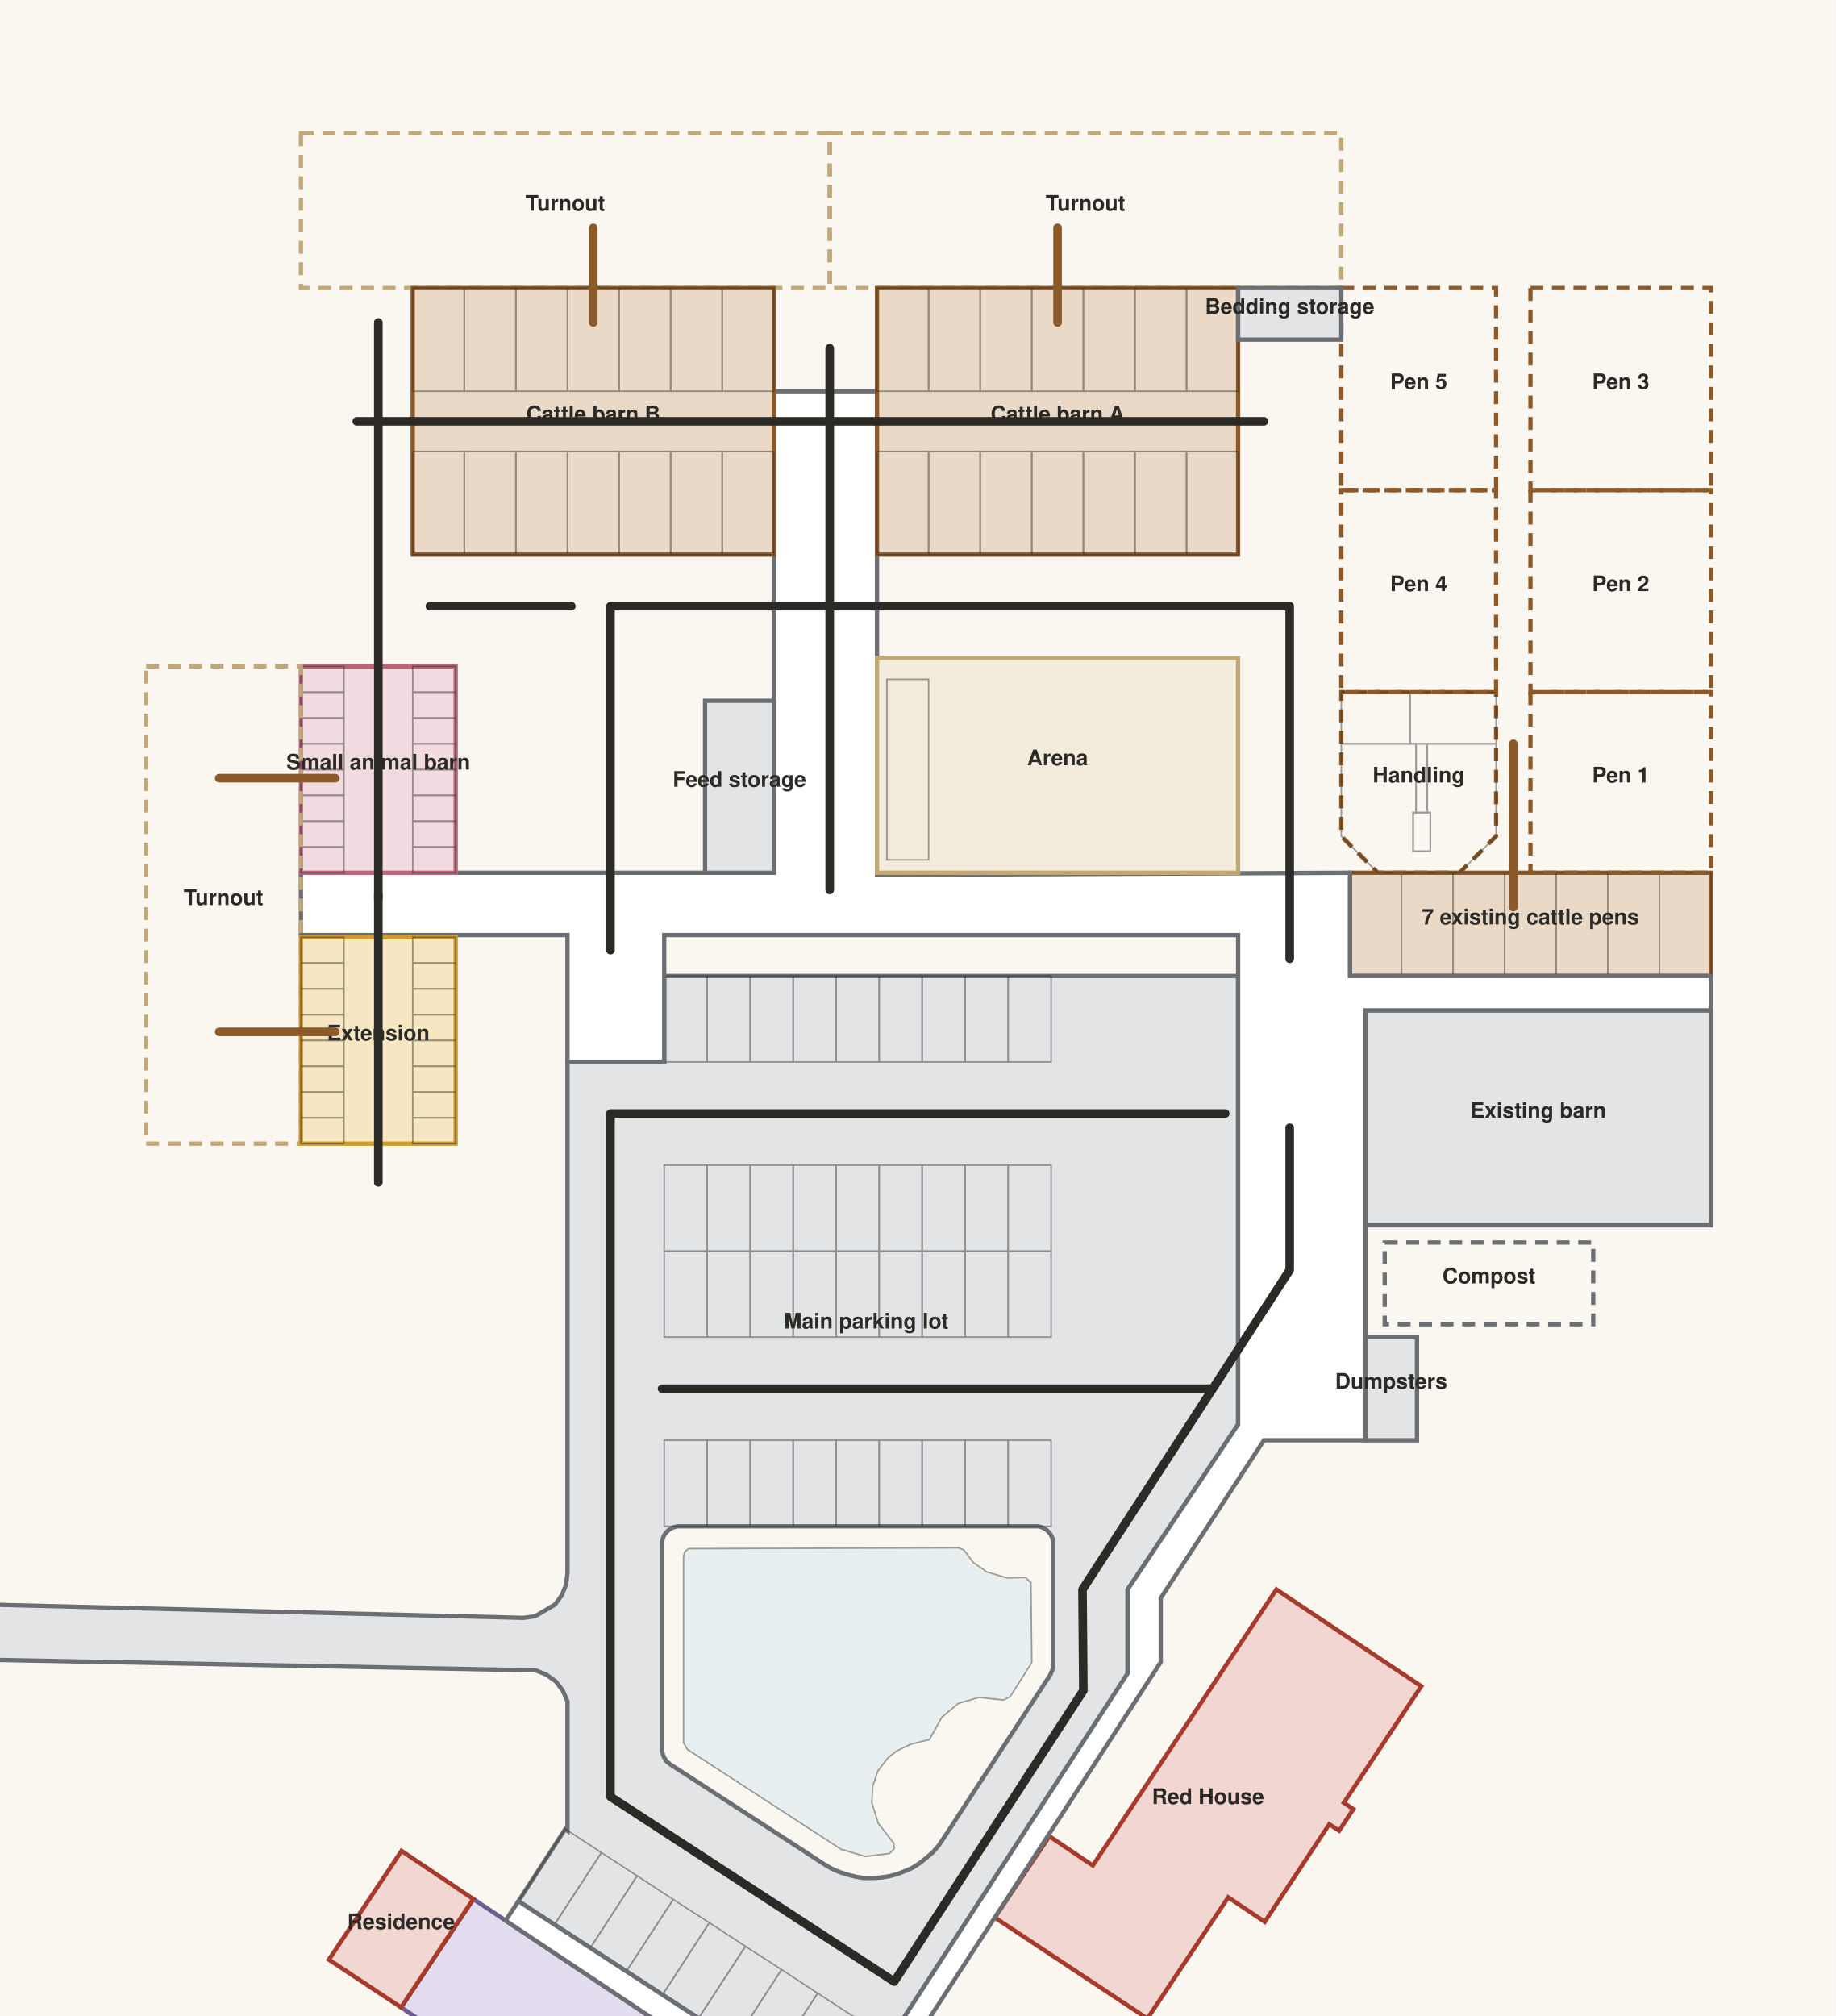
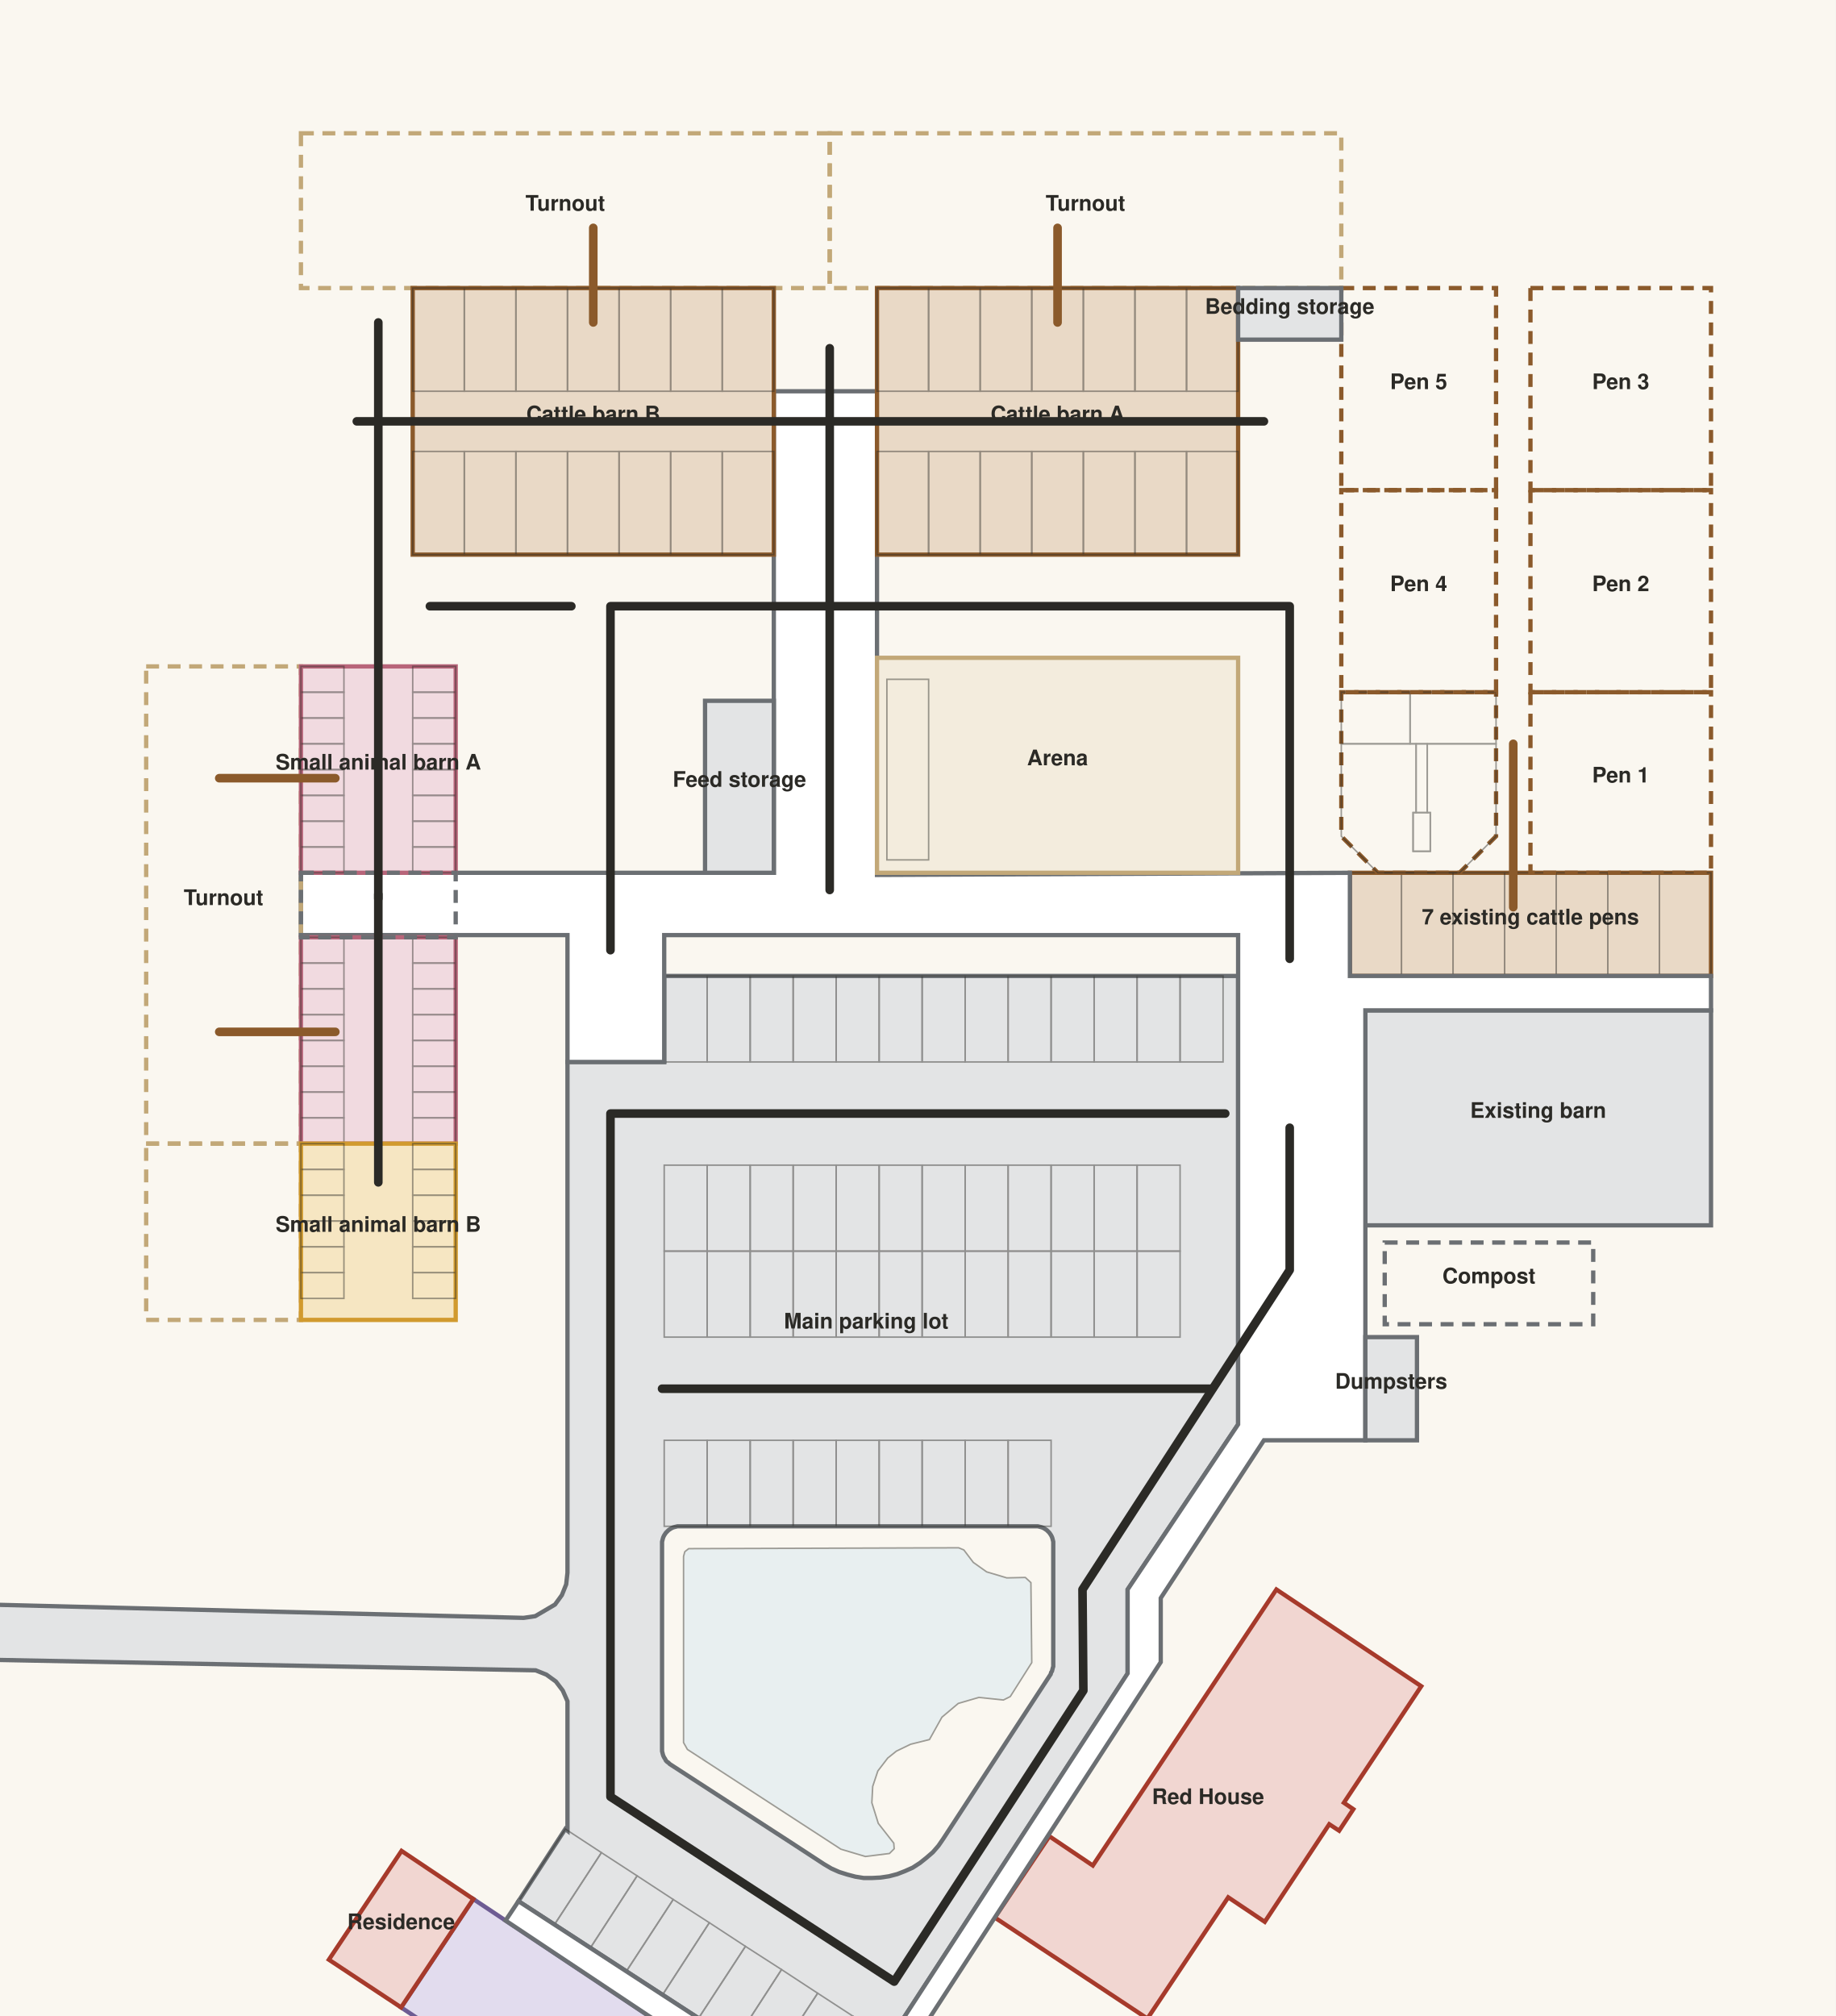
<svg xmlns="http://www.w3.org/2000/svg" viewBox="-118 13 427 468.9" font-family="Avenir Next,Helvetica,Arial,sans-serif">
  <rect x="-118" y="13" width="427" height="468.9" fill="#FAF7F0" />
  <g id="level-1">
    <g id="existing-barn">
      <rect x="199.6" y="248" width="80.4" height="50" fill="#E3E4E5" stroke="#6B6F73" stroke-width="1" />
      <text x="239.8" y="273.0" text-anchor="middle" font-size="5" font-weight="700" fill="#2B2A26">Existing barn</text>
    </g>
    <g id="existing-pens">
      <rect x="196" y="216" width="84" height="24" fill="#E9D9C6" stroke="#8B5A2B" stroke-width="1" />
      <g fill="none" stroke="#2B2A26" stroke-width=".35" opacity=".45">
        <rect x="196" y="216" width="12" height="24" />
        <rect x="208" y="216" width="12" height="24" />
        <rect x="220" y="216" width="12" height="24" />
        <rect x="232" y="216" width="12" height="24" />
        <rect x="244" y="216" width="12" height="24" />
        <rect x="256" y="216" width="12" height="24" />
        <rect x="268" y="216" width="12" height="24" />
      </g>
      <text x="238.0" y="228.0" text-anchor="middle" font-size="5" font-weight="700" fill="#2B2A26">7 existing cattle pens</text>
    </g>
    <g id="parking">
      <path fill-rule="evenodd" d="M-287.8,372.3 L-287.8,406.0 L-277.8,396.0 L6.6,401.5 L9.1,402.5 L11.3,404.1 L12.9,406.2 L14.0,408.7 L14.0,438.8 L13.5,438.4 L2.6,455.2 L78.0,504.2 L144.3,402.3 L144.3,382.7 L170.0,344.3 L170.0,240.0 L36.5,240.0 L36.5,260.0 L14.0,260.0 L14.0,378.8 L13.7,381.5 L12.7,384.0 L11.1,386.2 L6.5,388.9 L3.8,389.3 L-277.8,382.3Z M126.5,402.0 L126.7,401.7 L126.8,401.3 L126.9,400.9 L127.0,400.6 L127.0,371.6 L126.9,371.2 L126.8,370.8 L126.7,370.5 L126.5,370.1 L126.3,369.8 L126.1,369.5 L125.8,369.2 L125.5,368.9 L125.2,368.7 L124.9,368.5 L124.5,368.3 L124.2,368.2 L123.8,368.1 L123.4,368.0 L39.6,368.0 L39.2,368.1 L38.8,368.2 L38.5,368.3 L38.1,368.5 L37.8,368.7 L37.5,368.9 L37.2,369.2 L36.9,369.5 L36.7,369.8 L36.5,370.1 L36.3,370.5 L36.2,370.8 L36.1,371.2 L36.0,371.6 L36.0,420.3 L36.1,420.7 L36.2,421.1 L36.3,421.4 L36.5,421.8 L36.7,422.1 L36.9,422.5 L37.2,422.8 L37.5,423.0 L37.8,423.3 L66.2,441.7 L73.7,446.6 L75.4,447.6 L77.2,448.4 L79.1,449.0 L81.0,449.5 L82.9,449.8 L84.9,449.8 L86.8,449.7 L88.8,449.4 L90.7,448.9 L92.5,448.2 L94.3,447.4 L96.0,446.3 L97.5,445.1 L99.0,443.8 L100.3,442.3 L101.4,440.7 L110.2,427.2 L126.4,402.4Z" fill="#E3E4E5" stroke="#6B6F73" stroke-width="1" />
      <g fill="none" stroke="#2B2A26" stroke-width=".35" opacity=".45">
        <polygon points="36.5,240.0 46.5,240.0 46.5,260.0 36.5,260.0" />
        <polygon points="46.5,240.0 56.5,240.0 56.5,260.0 46.5,260.0" />
        <polygon points="56.5,240.0 66.5,240.0 66.5,260.0 56.5,260.0" />
        <polygon points="66.5,240.0 76.5,240.0 76.5,260.0 66.5,260.0" />
        <polygon points="76.5,240.0 86.5,240.0 86.5,260.0 76.5,260.0" />
        <polygon points="86.5,240.0 96.5,240.0 96.5,260.0 86.5,260.0" />
        <polygon points="96.5,240.0 106.5,240.0 106.5,260.0 96.5,260.0" />
        <polygon points="106.5,240.0 116.5,240.0 116.5,260.0 106.5,260.0" />
        <polygon points="116.5,240.0 126.5,240.0 126.5,260.0 116.5,260.0" />
        <polygon points="36.5,284.0 46.5,284.0 46.5,304.0 36.5,304.0" />
        <polygon points="46.5,284.0 56.5,284.0 56.5,304.0 46.5,304.0" />
        <polygon points="56.5,284.0 66.5,284.0 66.5,304.0 56.5,304.0" />
        <polygon points="66.5,284.0 76.5,284.0 76.5,304.0 66.5,304.0" />
        <polygon points="76.5,284.0 86.5,284.0 86.5,304.0 76.5,304.0" />
        <polygon points="86.5,284.0 96.5,284.0 96.5,304.0 86.5,304.0" />
        <polygon points="96.5,284.0 106.5,284.0 106.5,304.0 96.5,304.0" />
        <polygon points="106.5,284.0 116.5,284.0 116.5,304.0 106.5,304.0" />
        <polygon points="116.5,284.0 126.5,284.0 126.5,304.0 116.5,304.0" />
        <polygon points="36.5,304.0 46.5,304.0 46.5,324.0 36.5,324.0" />
        <polygon points="46.5,304.0 56.5,304.0 56.5,324.0 46.5,324.0" />
        <polygon points="56.5,304.0 66.5,304.0 66.5,324.0 56.5,324.0" />
        <polygon points="66.5,304.0 76.5,304.0 76.5,324.0 66.5,324.0" />
        <polygon points="76.5,304.0 86.5,304.0 86.5,324.0 76.5,324.0" />
        <polygon points="86.5,304.0 96.5,304.0 96.5,324.0 86.5,324.0" />
        <polygon points="96.5,304.0 106.5,304.0 106.5,324.0 96.5,324.0" />
        <polygon points="106.5,304.0 116.5,304.0 116.5,324.0 106.5,324.0" />
        <polygon points="116.5,304.0 126.5,304.0 126.5,324.0 116.5,324.0" />
        <polygon points="36.5,348.0 46.5,348.0 46.5,368.0 36.5,368.0" />
        <polygon points="46.5,348.0 56.5,348.0 56.5,368.0 46.5,368.0" />
        <polygon points="56.5,348.0 66.5,348.0 66.5,368.0 56.5,368.0" />
        <polygon points="66.5,348.0 76.5,348.0 76.5,368.0 66.5,368.0" />
        <polygon points="76.5,348.0 86.5,348.0 86.5,368.0 76.5,368.0" />
        <polygon points="86.5,348.0 96.5,348.0 96.5,368.0 86.5,368.0" />
        <polygon points="96.5,348.0 106.5,348.0 106.5,368.0 96.5,368.0" />
        <polygon points="106.5,348.0 116.5,348.0 116.5,368.0 106.5,368.0" />
        <polygon points="116.5,348.0 126.5,348.0 126.5,368.0 116.5,368.0" />
+         <polygon points="126.5,240.0 136.5,240.0 136.5,260.0 126.5,260.0" />
+         <polygon points="136.5,240.0 146.5,240.0 146.5,260.0 136.5,260.0" />
+         <polygon points="146.5,240.0 156.5,240.0 156.5,260.0 146.5,260.0" />
+         <polygon points="156.5,240.0 166.5,240.0 166.5,260.0 156.5,260.0" />
+         <polygon points="126.5,284.0 136.5,284.0 136.5,304.0 126.5,304.0" />
+         <polygon points="126.5,304.0 136.5,304.0 136.5,324.0 126.5,324.0" />
+         <polygon points="136.5,284.0 146.5,284.0 146.5,304.0 136.5,304.0" />
+         <polygon points="146.5,284.0 156.5,284.0 156.5,304.0 146.5,304.0" />
+         <polygon points="136.5,304.0 146.5,304.0 146.5,324.0 136.5,324.0" />
+         <polygon points="146.5,304.0 156.5,304.0 156.5,324.0 146.5,324.0" />
        <polygon points="13.5,438.4 21.9,443.9 11.0,460.6 2.6,455.2 13.5,438.4" />
        <polygon points="21.9,443.9 30.2,449.3 19.3,466.1 11.0,460.6 21.9,443.9" />
        <polygon points="30.2,449.3 38.6,454.8 27.7,471.5 19.3,466.1 30.2,449.3" />
        <polygon points="38.6,454.8 47.0,460.2 36.1,477.0 27.7,471.5 38.6,454.8" />
        <polygon points="47.0,460.2 55.4,465.7 44.5,482.4 36.1,477.0 47.0,460.2" />
        <polygon points="55.4,465.7 63.8,471.1 52.9,487.9 44.5,482.4 55.4,465.7" />
        <polygon points="63.8,471.1 72.2,476.6 61.3,493.3 52.9,487.9 63.8,471.1" />
        <polygon points="72.2,476.6 80.5,482.0 69.6,498.8 61.3,493.3 72.2,476.6" />
        <polygon points="80.5,482.0 88.9,487.5 78.0,504.2 69.6,498.8 80.5,482.0" />
        <polygon points="41.0,418.3 41.9,419.9 77.6,443.1 83.3,444.8 88.9,444.1 90.0,443.0 89.9,441.7 86.3,437.1 84.8,432.3 85.0,428.5 86.2,424.9 88.5,421.9 90.5,420.3 93.8,418.7 98.2,417.6 101.1,412.4 104.9,409.2 109.7,407.8 115.4,408.4 117.0,407.6 122.0,399.7 121.8,381.1 120.5,379.9 116.2,380.0 111.5,378.6 108.4,376.4 106.2,373.5 105.0,373.0 42.2,373.2 41.3,373.9 41.0,375.0 41.0,418.3" fill="#D3E5EF" />
      </g>
      <text x="83.5" y="322.0" text-anchor="middle" font-size="5" font-weight="700" fill="#2B2A26">Main parking lot</text>
    </g>
    <g id="existing-red-house">
      <polygon points="167.7,454.3 176.2,460.0 191.2,437.3 193.5,438.8 196.8,433.8 194.6,432.3 212.6,405.2 178.9,382.7 136.2,446.9 126.1,440.1 113.4,459.0 148.9,482.5" fill="#F1D6D1" stroke="#A63A2B" stroke-width="1" />
      <text x="163.0" y="432.6" text-anchor="middle" font-size="5" font-weight="700" fill="#2B2A26">Red House</text>
    </g>
    <g id="horticulture">
      <polygon points="-7.9,454.7 75.0,509.9 58.2,535.2 -24.7,479.9" fill="#E2DCEE" stroke="#6E5C93" stroke-width="1" />
      <text x="25.15" y="494.95" text-anchor="middle" font-size="5" font-weight="700" fill="#2B2A26">Horticulture area</text>
    </g>
    <g id="residence">
      <polygon points="-24.6,443.5 -7.9,454.7 -24.7,479.9 -41.5,468.8" fill="#F1D6D1" stroke="#A63A2B" stroke-width="1" />
      <text x="-24.7" y="461.7" text-anchor="middle" font-size="5" font-weight="700" fill="#2B2A26">Residence</text>
    </g>
    <g id="handling">
      <polygon points="230.0,174.0 194.0,174.0 194.0,207.5 202.5,216.0 221.5,216.0 230.0,207.5 230.0,174.0" fill="none" stroke="#8B5A2B" stroke-width="1" stroke-dasharray="3 2" />
      <g fill="none" stroke="#2B2A26" stroke-width=".35" opacity=".45">
        <polygon points="230,186 214,186 214,202 214.7,202 214.7,211 210.7,211 210.7,202 211.4,202 211.4,186 194,186 194,207.5 202.5,216 221.5,216 230,207.5" />
        <rect x="194" y="174" width="16" height="12" />
        <rect x="210" y="174" width="20" height="12" />
        <rect x="211.4" y="186" width="2.6" height="16" />
        <rect x="210.7" y="202" width="4" height="9" />
      </g>
-       <text x="212.0" y="195.0" text-anchor="middle" font-size="5" font-weight="700" fill="#2B2A26">Handling</text>
+       <text x="212.0" y="195.0" text-anchor="middle" font-size="5" font-weight="700" fill="#2B2A26" />
    </g>
    <g id="holding-5">
      <rect x="194.0" y="80.0" width="36.0" height="47.0" fill="none" stroke="#8B5A2B" stroke-width="1" stroke-dasharray="3 2" />
      <text x="212.0" y="103.5" text-anchor="middle" font-size="5" font-weight="700" fill="#2B2A26">Pen 5</text>
    </g>
    <g id="holding-4">
      <rect x="194.0" y="127.0" width="36.0" height="47.0" fill="none" stroke="#8B5A2B" stroke-width="1" stroke-dasharray="3 2" />
      <text x="212.0" y="150.5" text-anchor="middle" font-size="5" font-weight="700" fill="#2B2A26">Pen 4</text>
    </g>
    <g id="holding-3">
      <rect x="238.0" y="80.0" width="42.0" height="47.0" fill="none" stroke="#8B5A2B" stroke-width="1" stroke-dasharray="3 2" />
      <text x="259.0" y="103.5" text-anchor="middle" font-size="5" font-weight="700" fill="#2B2A26">Pen 3</text>
    </g>
    <g id="holding-2">
      <rect x="238.0" y="127.0" width="42.0" height="47.0" fill="none" stroke="#8B5A2B" stroke-width="1" stroke-dasharray="3 2" />
      <text x="259.0" y="150.5" text-anchor="middle" font-size="5" font-weight="700" fill="#2B2A26">Pen 2</text>
    </g>
    <g id="holding-1">
      <rect x="238.0" y="174.0" width="42.0" height="42.0" fill="none" stroke="#8B5A2B" stroke-width="1" stroke-dasharray="3 2" />
      <text x="259.0" y="195.0" text-anchor="middle" font-size="5" font-weight="700" fill="#2B2A26">Pen 1</text>
    </g>
    <g id="walk">
      <polygon points="152.0,399.6 152.0,384.7 176.0,348.0 199.6,348.0 199.6,248.0 280.0,248.0 280.0,240.0 196.0,240.0 196.0,216.0 86.0,216.5 86.0,104.0 62.0,104.0 62.0,216.0 -48.0,216.0 -48.0,230.5 14.0,230.5 14.0,260.0 36.5,260.0 36.5,230.5 170.0,230.5 170.0,344.3 144.3,382.7 144.3,402.2 78.0,504.2 2.6,455.2 -0.4,459.7 78.7,512.4 152.0,399.6" fill="#fff" stroke="#6B6F73" stroke-width="1" />
      <text x="116.0" y="308.2" text-anchor="middle" font-size="5" font-weight="700" fill="#2B2A26" />
    </g>
    <g id="compost">
      <rect x="204.1" y="302.0" width="48.5" height="19.0" fill="none" stroke="#6B6F73" stroke-width="1" stroke-dasharray="3 2" />
      <text x="228.35" y="311.5" text-anchor="middle" font-size="5" font-weight="700" fill="#2B2A26">Compost</text>
    </g>
    <g id="dumpster">
      <rect x="199.6" y="324.0" width="12.0" height="24.0" fill="#E3E4E5" stroke="#6B6F73" stroke-width="1" />
      <text x="205.6" y="336.0" text-anchor="middle" font-size="5" font-weight="700" fill="#2B2A26">Dumpsters</text>
    </g>
  </g>
  <g id="level-2">
    <g id="turnout-cattle-a">
      <rect x="75.0" y="44.0" width="119.0" height="36.0" fill="none" stroke="#C2A878" stroke-width="1" stroke-dasharray="3 2" />
      <text x="134.5" y="62.0" text-anchor="middle" font-size="5" font-weight="700" fill="#2B2A26">Turnout</text>
+     </g>
+     <g id="turnout-small-a">
+       <rect x="-84.0" y="168.0" width="36.0" height="111.0" fill="none" stroke="#C2A878" stroke-width="1" stroke-dasharray="3 2" />
+       <text x="-66.0" y="223.5" text-anchor="middle" font-size="5" font-weight="700" fill="#2B2A26">Turnout</text>
    </g>
    <g id="cattle-a">
      <rect x="86.0" y="80.0" width="84.0" height="62.0" fill="#E9D9C6" stroke="#8B5A2B" stroke-width="1" />
      <g fill="none" stroke="#2B2A26" stroke-width=".35" opacity=".45">
        <rect x="86.0" y="80.0" width="12" height="24" />
        <rect x="98.0" y="80.0" width="12" height="24" />
        <rect x="110.0" y="80.0" width="12" height="24" />
        <rect x="122.0" y="80.0" width="12" height="24" />
        <rect x="134.0" y="80.0" width="12" height="24" />
        <rect x="146.0" y="80.0" width="12" height="24" />
        <rect x="158.0" y="80.0" width="12" height="24" />
        <rect x="86.0" y="118.0" width="12" height="24" />
        <rect x="98.0" y="118.0" width="12" height="24" />
        <rect x="110.0" y="118.0" width="12" height="24" />
        <rect x="122.0" y="118.0" width="12" height="24" />
        <rect x="134.0" y="118.0" width="12" height="24" />
        <rect x="146.0" y="118.0" width="12" height="24" />
        <rect x="158.0" y="118.0" width="12" height="24" />
      </g>
      <text x="128.0" y="111.0" text-anchor="middle" font-size="5" font-weight="700" fill="#2B2A26">Cattle barn A</text>
    </g>
    <g id="feed">
      <rect x="46.0" y="176.0" width="16.0" height="40.0" fill="#E3E4E5" stroke="#6B6F73" stroke-width="1" />
      <text x="54.0" y="196.0" text-anchor="middle" font-size="5" font-weight="700" fill="#2B2A26">Feed storage</text>
    </g>
    <g id="small-a">
      <rect x="-48.0" y="168.0" width="36.0" height="48.0" fill="#F1DAE0" stroke="#B8657A" stroke-width="1" />
      <g fill="none" stroke="#2B2A26" stroke-width=".35" opacity=".45">
        <rect x="-48.0" y="168.0" width="10" height="6" />
        <rect x="-48.0" y="174.0" width="10" height="6" />
        <rect x="-48.0" y="180.0" width="10" height="6" />
        <rect x="-48.0" y="186.0" width="10" height="6" />
        <rect x="-48.0" y="192.0" width="10" height="6" />
        <rect x="-48.0" y="198.0" width="10" height="6" />
        <rect x="-48.0" y="204.0" width="10" height="6" />
        <rect x="-48.0" y="210.0" width="10" height="6" />
        <rect x="-22.0" y="168.0" width="10" height="6" />
        <rect x="-22.0" y="174.0" width="10" height="6" />
        <rect x="-22.0" y="180.0" width="10" height="6" />
        <rect x="-22.0" y="186.0" width="10" height="6" />
        <rect x="-22.0" y="192.0" width="10" height="6" />
        <rect x="-22.0" y="198.0" width="10" height="6" />
        <rect x="-22.0" y="204.0" width="10" height="6" />
        <rect x="-22.0" y="210.0" width="10" height="6" />
      </g>
-       <text x="-30.0" y="192.0" text-anchor="middle" font-size="5" font-weight="700" fill="#2B2A26">Small animal barn</text>
-     </g>
-     <g id="bedding">
-       <rect x="170.0" y="80.0" width="24.0" height="12" fill="#E3E4E5" stroke="#6B6F73" stroke-width="1" />
-       <text x="182.0" y="86.0" text-anchor="middle" font-size="5" font-weight="700" fill="#2B2A26">Bedding storage</text>
-     </g>
-   </g>
-   <g id="level-3">
-     <g id="turnout-cattle-b">
-       <rect x="-48.0" y="44.0" width="123.0" height="36" fill="none" stroke="#C2A878" stroke-width="1" stroke-dasharray="3 2" />
-       <text x="13.5" y="62.0" text-anchor="middle" font-size="5" font-weight="700" fill="#2B2A26">Turnout</text>
-     </g>
-     <g id="turnout-small-b">
-       <rect x="-84.0" y="168.0" width="36.0" height="111.0" fill="none" stroke="#C2A878" stroke-width="1" stroke-dasharray="3 2" />
-       <text x="-66.0" y="223.5" text-anchor="middle" font-size="5" font-weight="700" fill="#2B2A26">Turnout</text>
-     </g>
-     <g id="cattle-b">
-       <rect x="-22.0" y="80.0" width="84.0" height="62.0" fill="#E9D9C6" stroke="#8B5A2B" stroke-width="1" />
-       <g fill="none" stroke="#2B2A26" stroke-width=".35" opacity=".45">
-         <rect x="-22.0" y="80.0" width="12" height="24" />
-         <rect x="-10.0" y="80.0" width="12" height="24" />
-         <rect x="2.0" y="80.0" width="12" height="24" />
-         <rect x="14.0" y="80.0" width="12" height="24" />
-         <rect x="26.0" y="80.0" width="12" height="24" />
-         <rect x="38.0" y="80.0" width="12" height="24" />
-         <rect x="50.0" y="80.0" width="12" height="24" />
-         <rect x="-22.0" y="118.0" width="12" height="24" />
-         <rect x="-10.0" y="118.0" width="12" height="24" />
-         <rect x="2.0" y="118.0" width="12" height="24" />
-         <rect x="14.0" y="118.0" width="12" height="24" />
-         <rect x="26.0" y="118.0" width="12" height="24" />
-         <rect x="38.0" y="118.0" width="12" height="24" />
-         <rect x="50.0" y="118.0" width="12" height="24" />
-       </g>
-       <text x="20.0" y="111.0" text-anchor="middle" font-size="5" font-weight="700" fill="#2B2A26">Cattle barn B</text>
-     </g>
-     <g id="arena">
-       <rect x="86.0" y="166.0" width="84.0" height="50.0" fill="#F3ECDD" stroke="#C2A878" stroke-width="1" />
-       <g fill="none" stroke="#2B2A26" stroke-width=".35" opacity=".45">
-         <rect x="88.3" y="171.0" width="9.71" height="42.0" />
-       </g>
-       <text x="128.0" y="191.0" text-anchor="middle" font-size="5" font-weight="700" fill="#2B2A26">Arena</text>
-     </g>
-     <g id="small-b">
-       <rect x="-48.0" y="231.0" width="36.0" height="48.0" fill="#F6E6C2" stroke="#D19A2E" stroke-width="1" />
+       <text x="-30.0" y="192.0" text-anchor="middle" font-size="5" font-weight="700" fill="#2B2A26">Small animal barn A</text>
+     </g>
+     <g id="small-a2">
+       <rect x="-48.0" y="231.0" width="36.0" height="48.0" fill="#F1DAE0" stroke="#B8657A" stroke-width="1" />
      <g fill="none" stroke="#2B2A26" stroke-width=".35" opacity=".45">
        <rect x="-48.0" y="231.0" width="10" height="6" />
        <rect x="-48.0" y="237.0" width="10" height="6" />
        <rect x="-48.0" y="243.0" width="10" height="6" />
        <rect x="-48.0" y="249.0" width="10" height="6" />
        <rect x="-48.0" y="255.0" width="10" height="6" />
        <rect x="-48.0" y="261.0" width="10" height="6" />
        <rect x="-48.0" y="267.0" width="10" height="6" />
        <rect x="-48.0" y="273.0" width="10" height="6" />
        <rect x="-22.0" y="231.0" width="10" height="6" />
        <rect x="-22.0" y="237.0" width="10" height="6" />
        <rect x="-22.0" y="243.0" width="10" height="6" />
        <rect x="-22.0" y="249.0" width="10" height="6" />
        <rect x="-22.0" y="255.0" width="10" height="6" />
        <rect x="-22.0" y="261.0" width="10" height="6" />
        <rect x="-22.0" y="267.0" width="10" height="6" />
        <rect x="-22.0" y="273.0" width="10" height="6" />
      </g>
-       <text x="-30.0" y="255.0" text-anchor="middle" font-size="5" font-weight="700" fill="#2B2A26">Extension</text>
+       <text x="-30.0" y="255.0" text-anchor="middle" font-size="5" font-weight="700" fill="#2B2A26" />
+     </g>
+     <g id="bedding">
+       <rect x="170.0" y="80.0" width="24.0" height="12" fill="#E3E4E5" stroke="#6B6F73" stroke-width="1" />
+       <text x="182.0" y="86.0" text-anchor="middle" font-size="5" font-weight="700" fill="#2B2A26">Bedding storage</text>
+     </g>
+     <g id="dogtrot">
+       <rect x="-48.0" y="216.0" width="36" height="15.0" fill="none" stroke="#6B6F73" stroke-width="1" stroke-dasharray="3 2" />
+       <text x="-30.0" y="223.5" text-anchor="middle" font-size="5" font-weight="700" fill="#2B2A26" />
+     </g>
+   </g>
+   <g id="level-3">
+     <g id="turnout-cattle-b">
+       <rect x="-48.0" y="44.0" width="123.0" height="36" fill="none" stroke="#C2A878" stroke-width="1" stroke-dasharray="3 2" />
+       <text x="13.5" y="62.0" text-anchor="middle" font-size="5" font-weight="700" fill="#2B2A26">Turnout</text>
+     </g>
+     <g id="turnout-small-b">
+       <rect x="-84.0" y="279.0" width="36.0" height="41" fill="none" stroke="#C2A878" stroke-width="1" stroke-dasharray="3 2" />
+       <text x="-66.0" y="299.5" text-anchor="middle" font-size="5" font-weight="700" fill="#2B2A26" />
+     </g>
+     <g id="cattle-b">
+       <rect x="-22.0" y="80.0" width="84.0" height="62.0" fill="#E9D9C6" stroke="#8B5A2B" stroke-width="1" />
+       <g fill="none" stroke="#2B2A26" stroke-width=".35" opacity=".45">
+         <rect x="-22.0" y="80.0" width="12" height="24" />
+         <rect x="-10.0" y="80.0" width="12" height="24" />
+         <rect x="2.0" y="80.0" width="12" height="24" />
+         <rect x="14.0" y="80.0" width="12" height="24" />
+         <rect x="26.0" y="80.0" width="12" height="24" />
+         <rect x="38.0" y="80.0" width="12" height="24" />
+         <rect x="50.0" y="80.0" width="12" height="24" />
+         <rect x="-22.0" y="118.0" width="12" height="24" />
+         <rect x="-10.0" y="118.0" width="12" height="24" />
+         <rect x="2.0" y="118.0" width="12" height="24" />
+         <rect x="14.0" y="118.0" width="12" height="24" />
+         <rect x="26.0" y="118.0" width="12" height="24" />
+         <rect x="38.0" y="118.0" width="12" height="24" />
+         <rect x="50.0" y="118.0" width="12" height="24" />
+       </g>
+       <text x="20.0" y="111.0" text-anchor="middle" font-size="5" font-weight="700" fill="#2B2A26">Cattle barn B</text>
+     </g>
+     <g id="arena">
+       <rect x="86.0" y="166.0" width="84.0" height="50.0" fill="#F3ECDD" stroke="#C2A878" stroke-width="1" />
+       <g fill="none" stroke="#2B2A26" stroke-width=".35" opacity=".45">
+         <rect x="88.3" y="171.0" width="9.71" height="42.0" />
+       </g>
+       <text x="128.0" y="191.0" text-anchor="middle" font-size="5" font-weight="700" fill="#2B2A26">Arena</text>
+     </g>
+     <g id="small-b">
+       <rect x="-48.0" y="279.0" width="36" height="41" fill="#F6E6C2" stroke="#D19A2E" stroke-width="1" />
+       <g fill="none" stroke="#2B2A26" stroke-width=".35" opacity=".45">
+         <rect x="-48.0" y="279.0" width="10" height="6" />
+         <rect x="-48.0" y="285.0" width="10" height="6" />
+         <rect x="-48.0" y="291.0" width="10" height="6" />
+         <rect x="-48.0" y="297.0" width="10" height="6" />
+         <rect x="-48.0" y="303.0" width="10" height="6" />
+         <rect x="-48.0" y="309.0" width="10" height="6" />
+         <rect x="-22.0" y="279.0" width="10" height="6" />
+         <rect x="-22.0" y="285.0" width="10" height="6" />
+         <rect x="-22.0" y="291.0" width="10" height="6" />
+         <rect x="-22.0" y="297.0" width="10" height="6" />
+         <rect x="-22.0" y="303.0" width="10" height="6" />
+         <rect x="-22.0" y="309.0" width="10" height="6" />
+       </g>
+       <text x="-30.0" y="299.5" text-anchor="middle" font-size="5" font-weight="700" fill="#2B2A26">Small animal barn B</text>
    </g>
  </g>
  <g id="drives" />
  <g id="circulation">
    <polyline id="loop-parking" points="167.0,272.0 24.0,272.0 24.0,430.9 90.0,473.9 134.0,406.2 133.8,382.7 182.0,308.4 182.0,275.3" fill="none" stroke="#2B2A26" stroke-width="2" stroke-linecap="round" stroke-linejoin="round" />
    <polyline id="loop-mid" points="164.0,336.0 36.0,336.0" fill="none" stroke="#2B2A26" stroke-width="2" stroke-linecap="round" stroke-linejoin="round" />
    <polyline id="aisle-cattle" points="-35.0,111.0 176.0,111.0" fill="none" stroke="#2B2A26" stroke-width="2" stroke-linecap="round" stroke-linejoin="round" />
    <polyline id="drive-loop" points="182.0,236.0 182.0,154.0 24.0,154.0 24.0,234.0" fill="none" stroke="#2B2A26" stroke-width="2" stroke-linecap="round" stroke-linejoin="round" />
    <polyline id="aisle-small-a" points="-30.0,88.0 -30.0,222.0" fill="none" stroke="#2B2A26" stroke-width="2" stroke-linecap="round" stroke-linejoin="round" />
    <polyline id="aisle-small-b" points="-30.0,221.0 -30.0,288.0" fill="none" stroke="#2B2A26" stroke-width="2" stroke-linecap="round" stroke-linejoin="round" />
    <polyline id="an-cattle-a" points="128.0,88.0 128.0,66.0" fill="none" stroke="#8B5A2B" stroke-width="2" stroke-linecap="round" stroke-linejoin="round" />
    <polyline id="an-cattle-b" points="20.0,88.0 20.0,66.0" fill="none" stroke="#8B5A2B" stroke-width="2" stroke-linecap="round" stroke-linejoin="round" />
    <polyline id="an-small-b" points="-40.0,253.0 -67.0,253.0" fill="none" stroke="#8B5A2B" stroke-width="2" stroke-linecap="round" stroke-linejoin="round" />
    <polyline id="an-small-b1" points="-40.0,194.0 -67.0,194.0" fill="none" stroke="#8B5A2B" stroke-width="2" stroke-linecap="round" stroke-linejoin="round" />
    <polyline id="an-pens" points="234.0,224.0 234.0,186.0" fill="none" stroke="#8B5A2B" stroke-width="2" stroke-linecap="round" stroke-linejoin="round" />
    <polyline id="loop-mid1" points="14.9,154.0 -18.0,154.0" fill="none" stroke="#2B2A26" stroke-width="2" stroke-linecap="round" stroke-linejoin="round" />
    <polyline id="aisle-small-a1" points="75.0,94.0 75.0,220.0" fill="none" stroke="#2B2A26" stroke-width="2" stroke-linecap="round" stroke-linejoin="round" />
  </g>
</svg>
